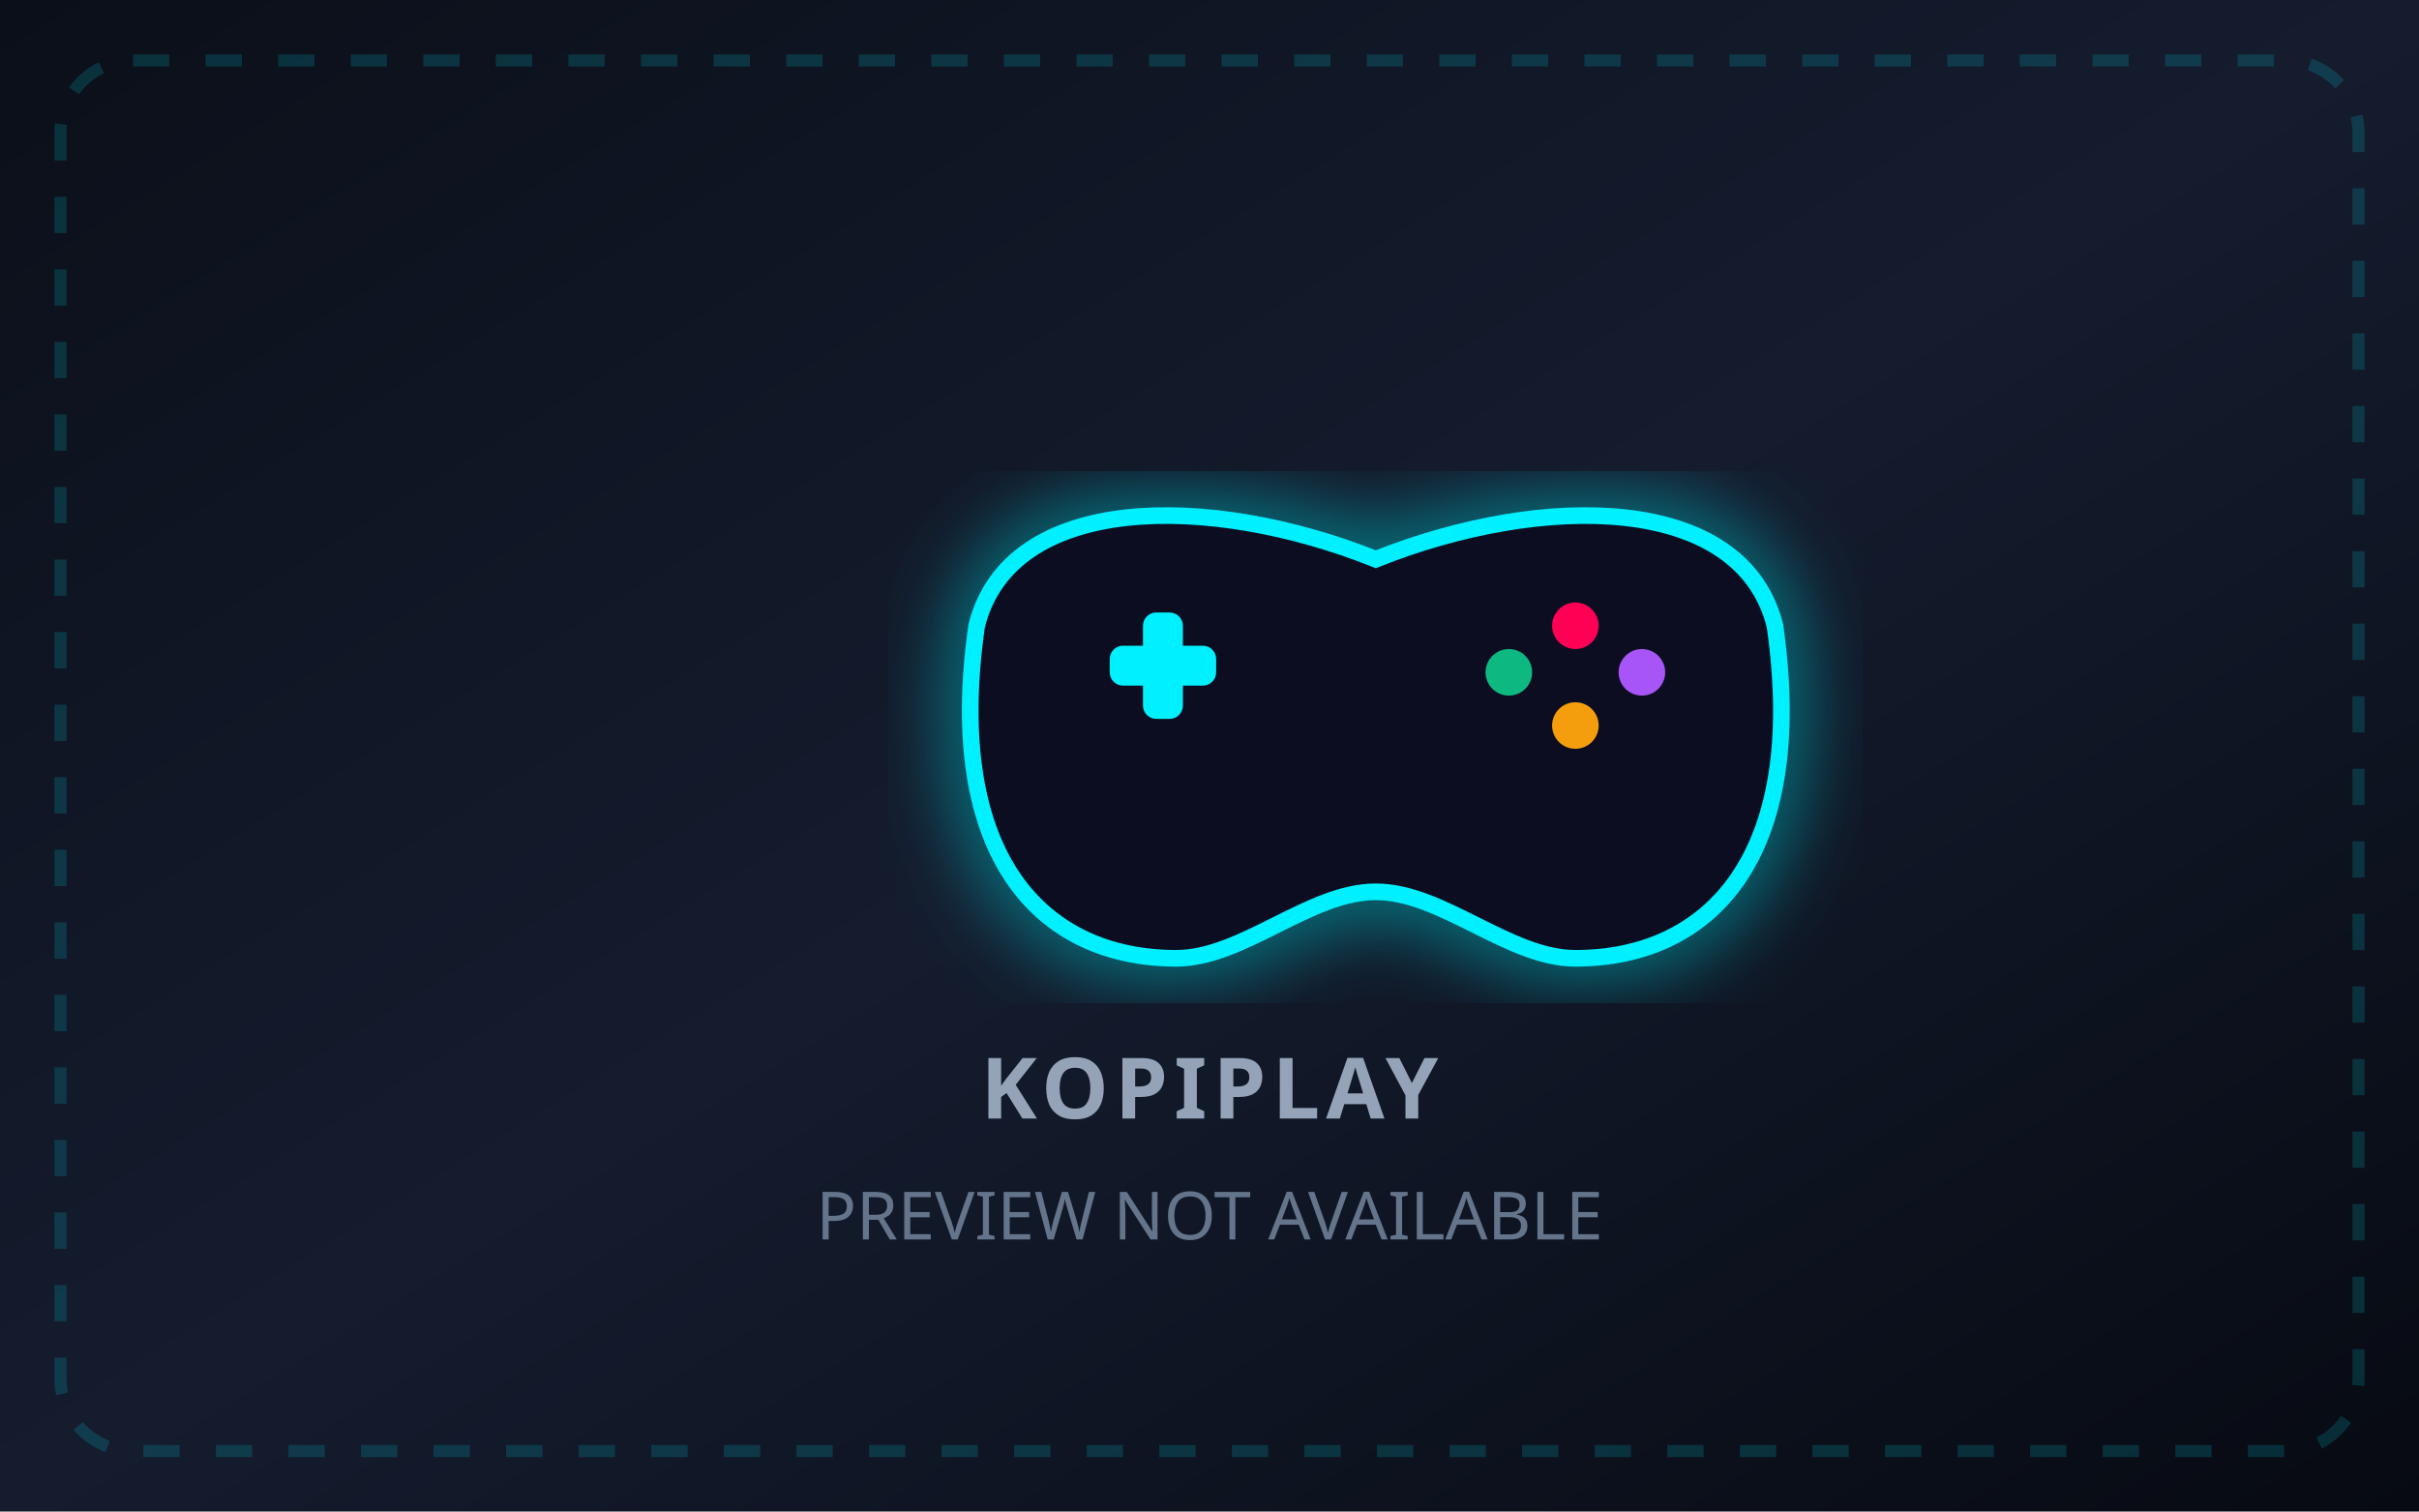
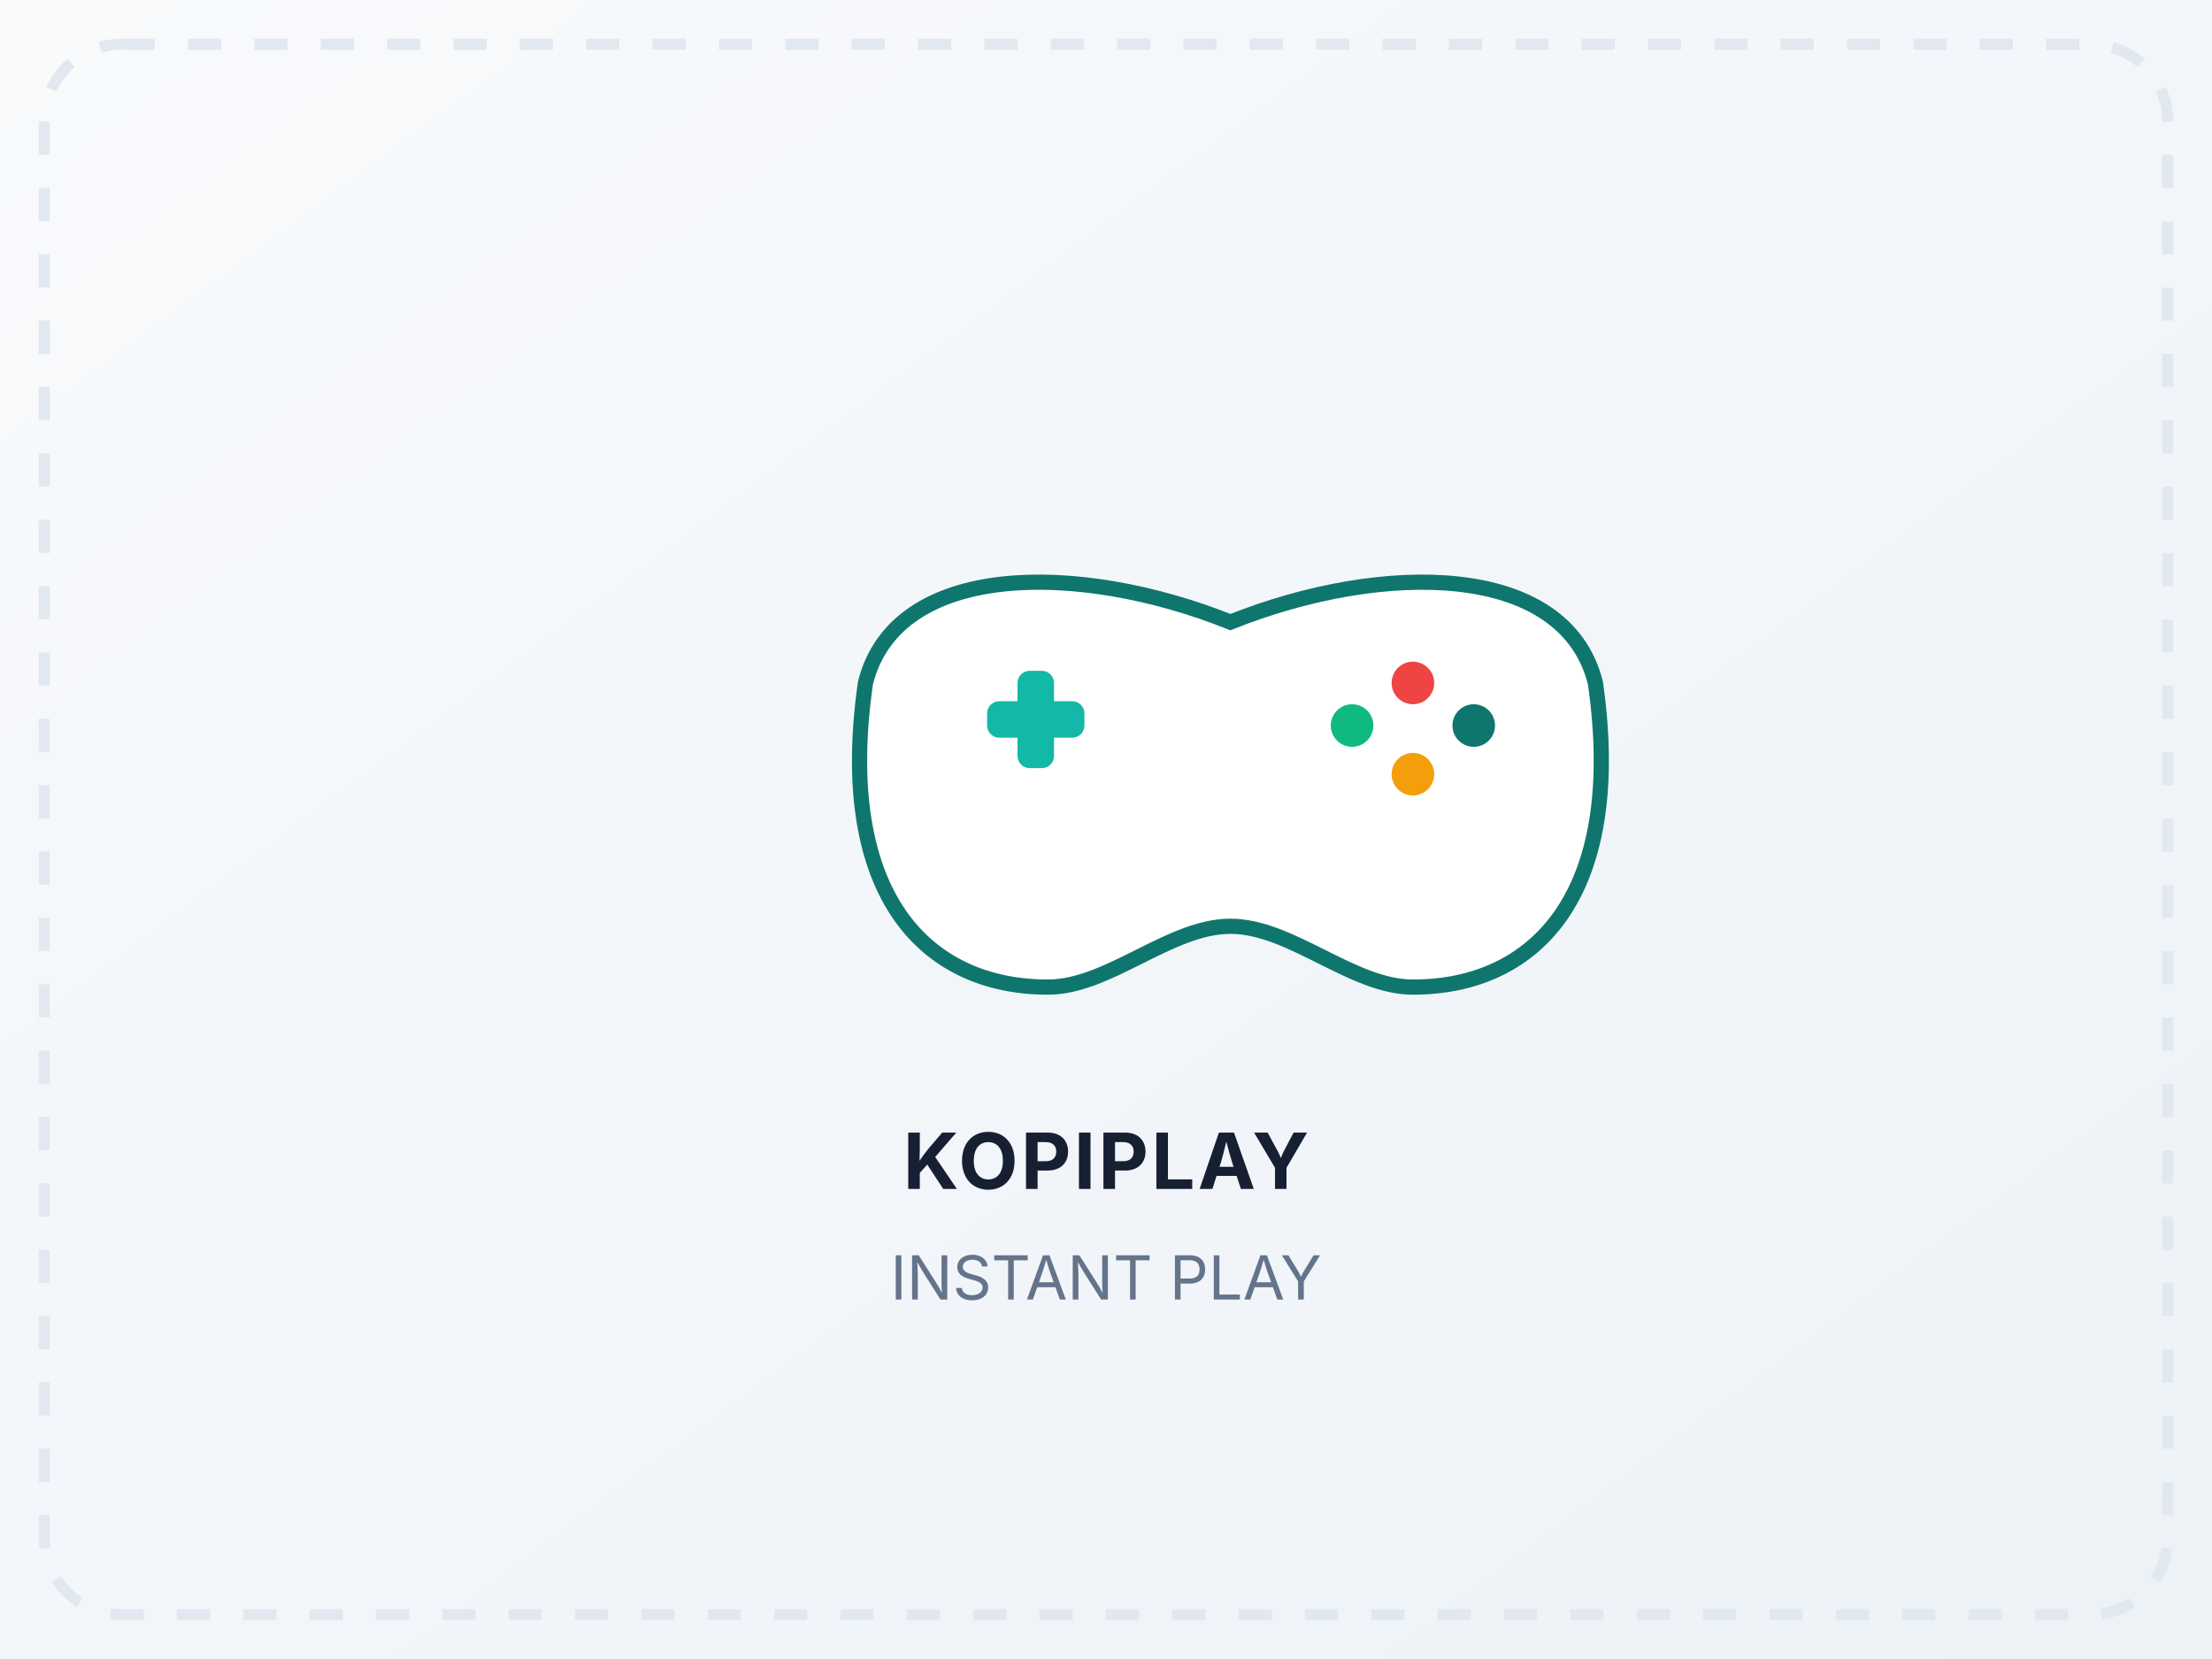
- <svg xmlns="http://www.w3.org/2000/svg" viewBox="0 0 400 250" width="100%" height="100%">
+ <svg xmlns="http://www.w3.org/2000/svg" viewBox="0 0 400 300" width="100%" height="100%">
  <defs>
-     <linearGradient id="dfg-bg" x1="0%" y1="0%" x2="100%" y2="100%">
-       <stop offset="0%" stop-color="#0b0f19" />
-       <stop offset="50%" stop-color="#141c2e" />
-       <stop offset="100%" stop-color="#070a12" />
+     <linearGradient id="dfg-teal-bg" x1="0%" y1="0%" x2="100%" y2="100%">
+       <stop offset="0%" stop-color="#F8FAFC" />
+       <stop offset="100%" stop-color="#EDF2F7" />
    </linearGradient>
-     <filter id="glow-dfg">
-       <feGaussianBlur stdDeviation="6" result="blur" />
-       <feMerge>
-         <feMergeNode in="blur" />
-         <feMergeNode in="SourceGraphic" />
-       </feMerge>
-     </filter>
  </defs>
-   <rect width="400" height="250" fill="url(#dfg-bg)" />
-   <rect x="10" y="10" width="380" height="230" rx="12" fill="none" stroke="rgba(0, 240, 255, 0.15)" stroke-width="2" stroke-dasharray="6,6" />
-   <g transform="translate(145, 65) scale(1.1)" filter="url(#glow-dfg)">
-     <path d="M 15 35 C 10 70 25 85 45 85 C 55 85 65 75 75 75 C 85 75 95 85 105 85 C 125 85 140 70 135 35 C 130 15 100 15 75 25 C 50 15 20 15 15 35 Z" fill="#0b1120" stroke="#00f0ff" stroke-width="2.5" />
-     <rect x="35" y="38" width="16" height="6" rx="2" fill="#00f0ff" />
-     <rect x="40" y="33" width="6" height="16" rx="2" fill="#00f0ff" />
-     <circle cx="105" cy="35" r="3.5" fill="#ff0055" />
-     <circle cx="115" cy="42" r="3.5" fill="#a855f7" />
-     <circle cx="95" cy="42" r="3.5" fill="#10b981" />
-     <circle cx="105" cy="50" r="3.5" fill="#f59e0b" />
+   <rect width="400" height="300" fill="url(#dfg-teal-bg)" />
+   <rect x="8" y="8" width="384" height="284" rx="14" fill="none" stroke="#E2E8F0" stroke-width="2" stroke-dasharray="6,6" />
+   <g transform="translate(140, 85) scale(1.1)">
+     <path d="M 15 35 C 10 70 25 85 45 85 C 55 85 65 75 75 75 C 85 75 95 85 105 85 C 125 85 140 70 135 35 C 130 15 100 15 75 25 C 50 15 20 15 15 35 Z" fill="#FFFFFF" stroke="#0F766E" stroke-width="2.5" />
+     <rect x="35" y="38" width="16" height="6" rx="2" fill="#14B8A6" />
+     <rect x="40" y="33" width="6" height="16" rx="2" fill="#14B8A6" />
+     <circle cx="105" cy="35" r="3.5" fill="#EF4444" />
+     <circle cx="115" cy="42" r="3.5" fill="#0F766E" />
+     <circle cx="95" cy="42" r="3.5" fill="#10B981" />
+     <circle cx="105" cy="50" r="3.5" fill="#F59E0B" />
  </g>
-   <text x="200" y="185" fill="#94a3b8" font-family="'Segoe UI', sans-serif" font-size="14" font-weight="700" text-anchor="middle" letter-spacing="1">KOPIPLAY</text>
-   <text x="200" y="205" fill="#64748b" font-family="'Segoe UI', sans-serif" font-size="11" text-anchor="middle">PREVIEW NOT AVAILABLE</text>
+   <text x="200" y="215" fill="#172033" font-family="'Outfit', -apple-system, sans-serif" font-size="14" font-weight="700" text-anchor="middle" letter-spacing="0.5">KOPIPLAY</text>
+   <text x="200" y="235" fill="#64748B" font-family="'Inter', sans-serif" font-size="11" text-anchor="middle">INSTANT PLAY</text>
</svg>
